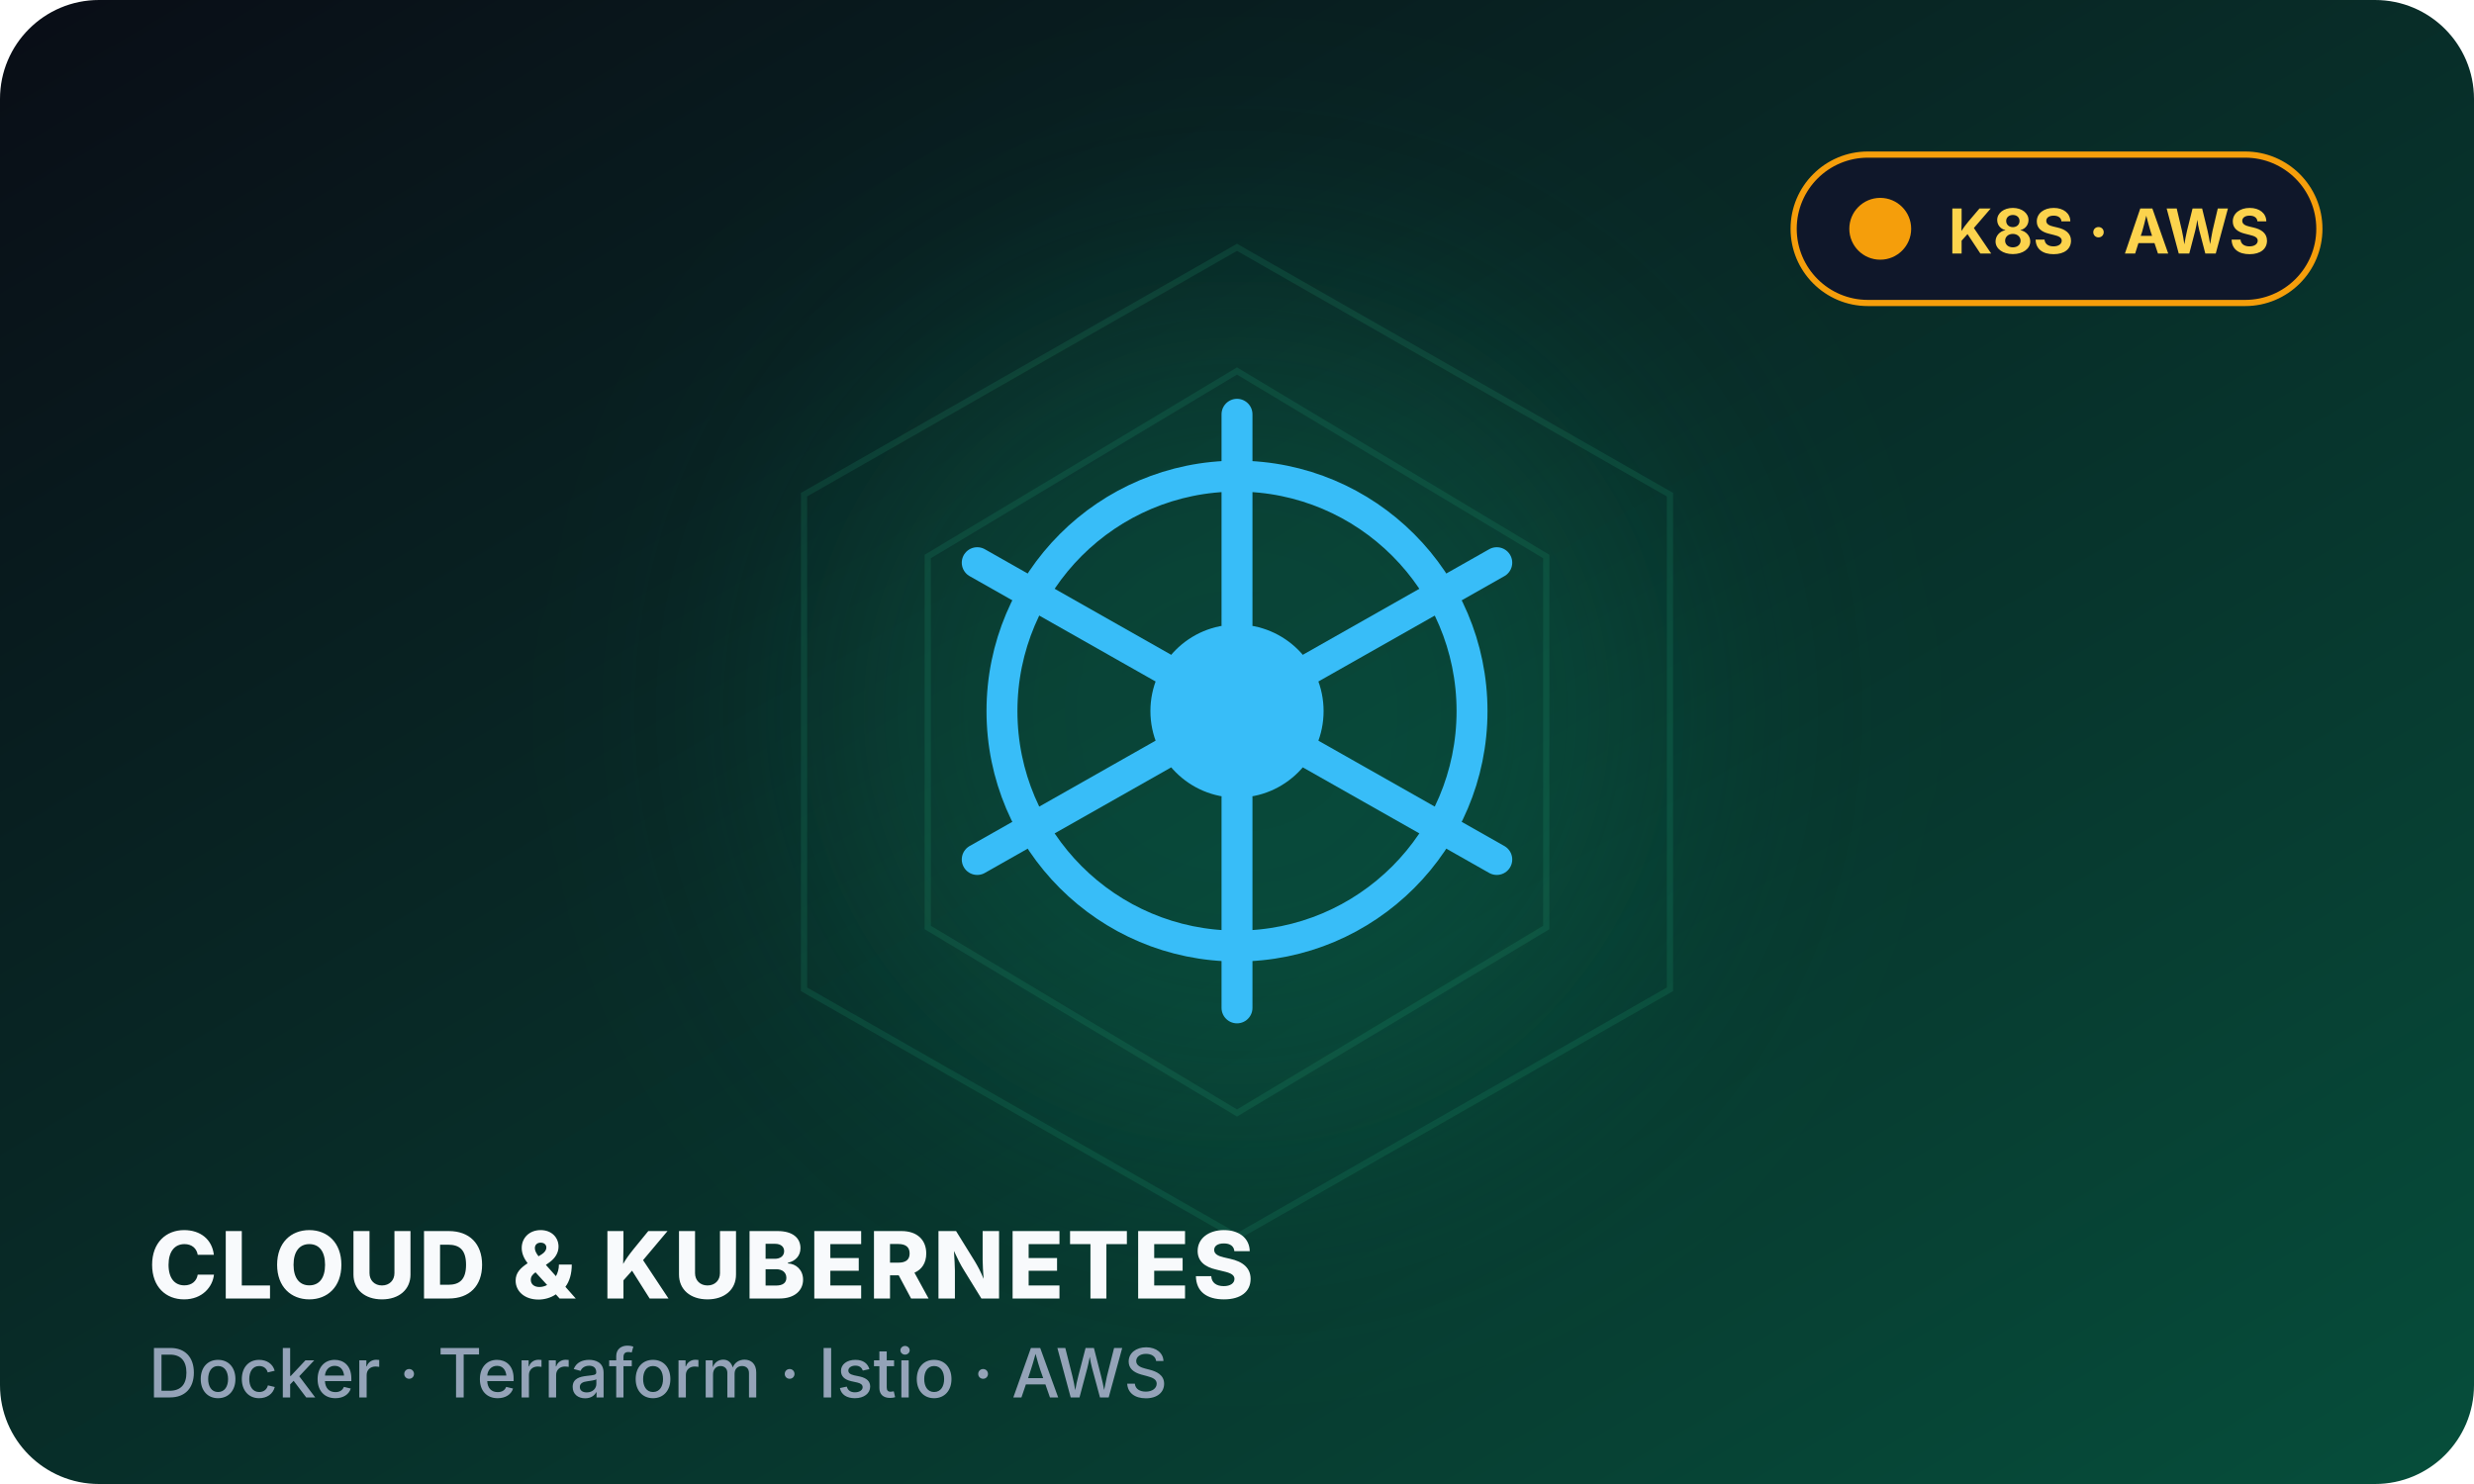
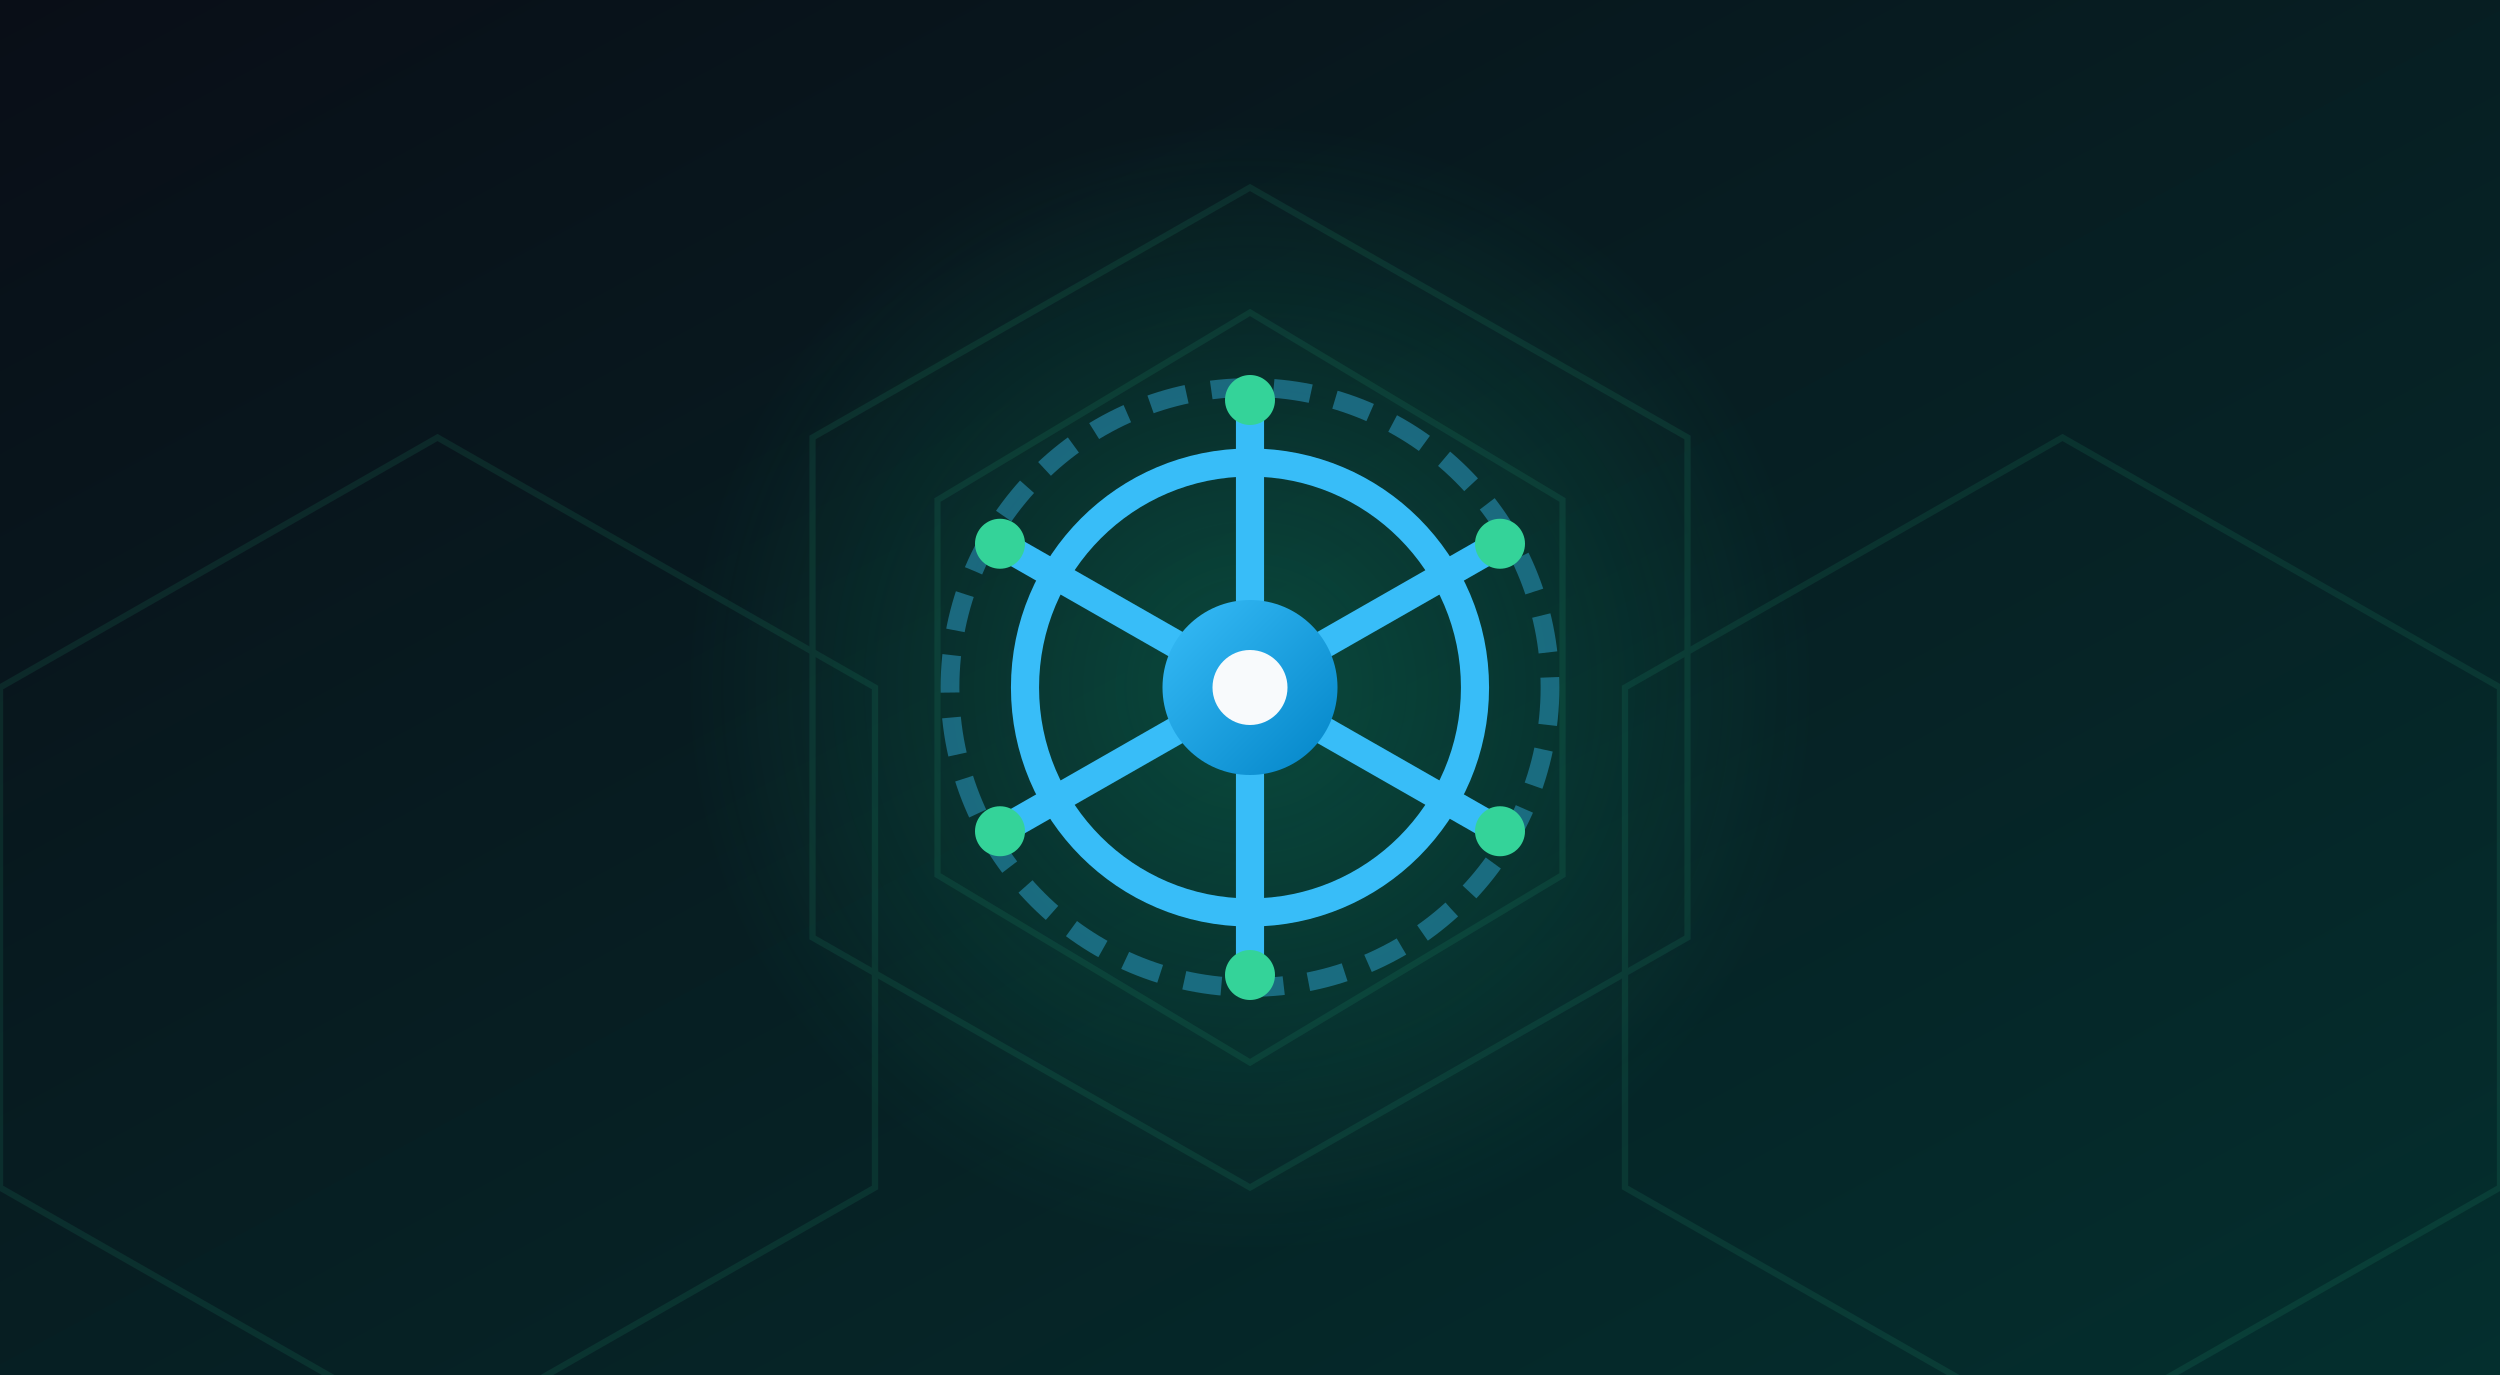
- <svg xmlns="http://www.w3.org/2000/svg" viewBox="0 0 400 240" width="100%" height="100%">
+ <svg xmlns="http://www.w3.org/2000/svg" viewBox="0 0 400 220" width="100%" height="100%">
  <defs>
-     <linearGradient id="devopsGrad" x1="0%" y1="0%" x2="100%" y2="100%">
-       <stop offset="0%" stop-color="#090d16" />
-       <stop offset="100%" stop-color="#064e3b" />
+     <linearGradient id="devopsBg" x1="0%" y1="0%" x2="100%" y2="100%">
+       <stop offset="0%" stop-color="#090e17" />
+       <stop offset="100%" stop-color="#042f2e" />
    </linearGradient>
-     <linearGradient id="k8sBlue" x1="0%" y1="0%" x2="100%" y2="100%">
-       <stop offset="0%" stop-color="#3b82f6" />
+     <radialGradient id="devopsGlow" cx="50%" cy="50%" r="50%">
+       <stop offset="0%" stop-color="#10b981" stop-opacity="0.28" />
+       <stop offset="100%" stop-color="#10b981" stop-opacity="0" />
+     </radialGradient>
+     <linearGradient id="helmBlue" x1="0%" y1="0%" x2="100%" y2="100%">
+       <stop offset="0%" stop-color="#38bdf8" />
      <stop offset="100%" stop-color="#0284c7" />
    </linearGradient>
  </defs>
-   <rect width="400" height="240" rx="16" fill="url(#devopsGrad)" />
-   <g opacity="0.12" stroke="#34d399" stroke-width="1">
-     <polygon points="200,40 270,80 270,160 200,200 130,160 130,80" fill="none" />
-     <polygon points="200,60 250,90 250,150 200,180 150,150 150,90" fill="none" />
+   <rect width="400" height="220" fill="url(#devopsBg)" />
+   <circle cx="200" cy="110" r="90" fill="url(#devopsGlow)" />
+   <g opacity="0.1" stroke="#34d399" stroke-width="1">
+     <polygon points="200,30 270,70 270,150 200,190 130,150 130,70" fill="none" />
+     <polygon points="200,50 250,80 250,140 200,170 150,140 150,80" fill="none" />
+     <polygon points="70,70 140,110 140,190 70,230 0,190 0,110" fill="none" />
+     <polygon points="330,70 400,110 400,190 330,230 260,190 260,110" fill="none" />
  </g>
-   <circle cx="200" cy="115" r="70" fill="#10b981" opacity="0.18" filter="blur(22px)" />
-   <g transform="translate(200, 115)">
-     <circle cx="0" cy="0" r="14" fill="#38bdf8" />
-     <circle cx="0" cy="0" r="38" fill="none" stroke="#38bdf8" stroke-width="5" />
-     <line x1="0" y1="-14" x2="0" y2="-48" stroke="#38bdf8" stroke-width="5" stroke-linecap="round" />
-     <line x1="0" y1="14" x2="0" y2="48" stroke="#38bdf8" stroke-width="5" stroke-linecap="round" />
-     <line x1="-12" y1="-7" x2="-42" y2="-24" stroke="#38bdf8" stroke-width="5" stroke-linecap="round" />
-     <line x1="12" y1="7" x2="42" y2="24" stroke="#38bdf8" stroke-width="5" stroke-linecap="round" />
-     <line x1="-12" y1="7" x2="-42" y2="24" stroke="#38bdf8" stroke-width="5" stroke-linecap="round" />
-     <line x1="12" y1="-7" x2="42" y2="-24" stroke="#38bdf8" stroke-width="5" stroke-linecap="round" />
+   <g transform="translate(200, 110)">
+     <circle cx="0" cy="0" r="48" fill="none" stroke="#38bdf8" stroke-width="3" stroke-dasharray="6 4" opacity="0.4" />
+     <circle cx="0" cy="0" r="36" fill="none" stroke="#38bdf8" stroke-width="4.5" />
+     <line x1="0" y1="-14" x2="0" y2="-46" stroke="#38bdf8" stroke-width="4.5" stroke-linecap="round" />
+     <circle cx="0" cy="-46" r="4" fill="#34d399" />
+     <line x1="0" y1="14" x2="0" y2="46" stroke="#38bdf8" stroke-width="4.5" stroke-linecap="round" />
+     <circle cx="0" cy="46" r="4" fill="#34d399" />
+     <line x1="-12" y1="-7" x2="-40" y2="-23" stroke="#38bdf8" stroke-width="4.5" stroke-linecap="round" />
+     <circle cx="-40" cy="-23" r="4" fill="#34d399" />
+     <line x1="12" y1="7" x2="40" y2="23" stroke="#38bdf8" stroke-width="4.5" stroke-linecap="round" />
+     <circle cx="40" cy="23" r="4" fill="#34d399" />
+     <line x1="-12" y1="7" x2="-40" y2="23" stroke="#38bdf8" stroke-width="4.5" stroke-linecap="round" />
+     <circle cx="-40" cy="23" r="4" fill="#34d399" />
+     <line x1="12" y1="-7" x2="40" y2="-23" stroke="#38bdf8" stroke-width="4.5" stroke-linecap="round" />
+     <circle cx="40" cy="-23" r="4" fill="#34d399" />
+     <circle cx="0" cy="0" r="14" fill="url(#helmBlue)" />
+     <circle cx="0" cy="0" r="6" fill="#f8fafc" />
  </g>
-   <g transform="translate(290, 25)">
-     <rect width="85" height="24" rx="12" fill="#0f172a" stroke="#f59e0b" stroke-width="1" />
-     <circle cx="14" cy="12" r="5" fill="#f59e0b" />
-     <text x="25" y="16" fill="#fcd34d" font-family="-apple-system, sans-serif" font-size="10" font-weight="700">K8S · AWS</text>
-   </g>
-   <text x="24" y="210" fill="#f8fafc" font-family="-apple-system, sans-serif" font-size="15" font-weight="800" letter-spacing="0.5">CLOUD &amp; KUBERNETES</text>
-   <text x="24" y="226" fill="#94a3b8" font-family="-apple-system, sans-serif" font-size="11" font-weight="500">Docker · Terraform · Istio · AWS</text>
</svg>
